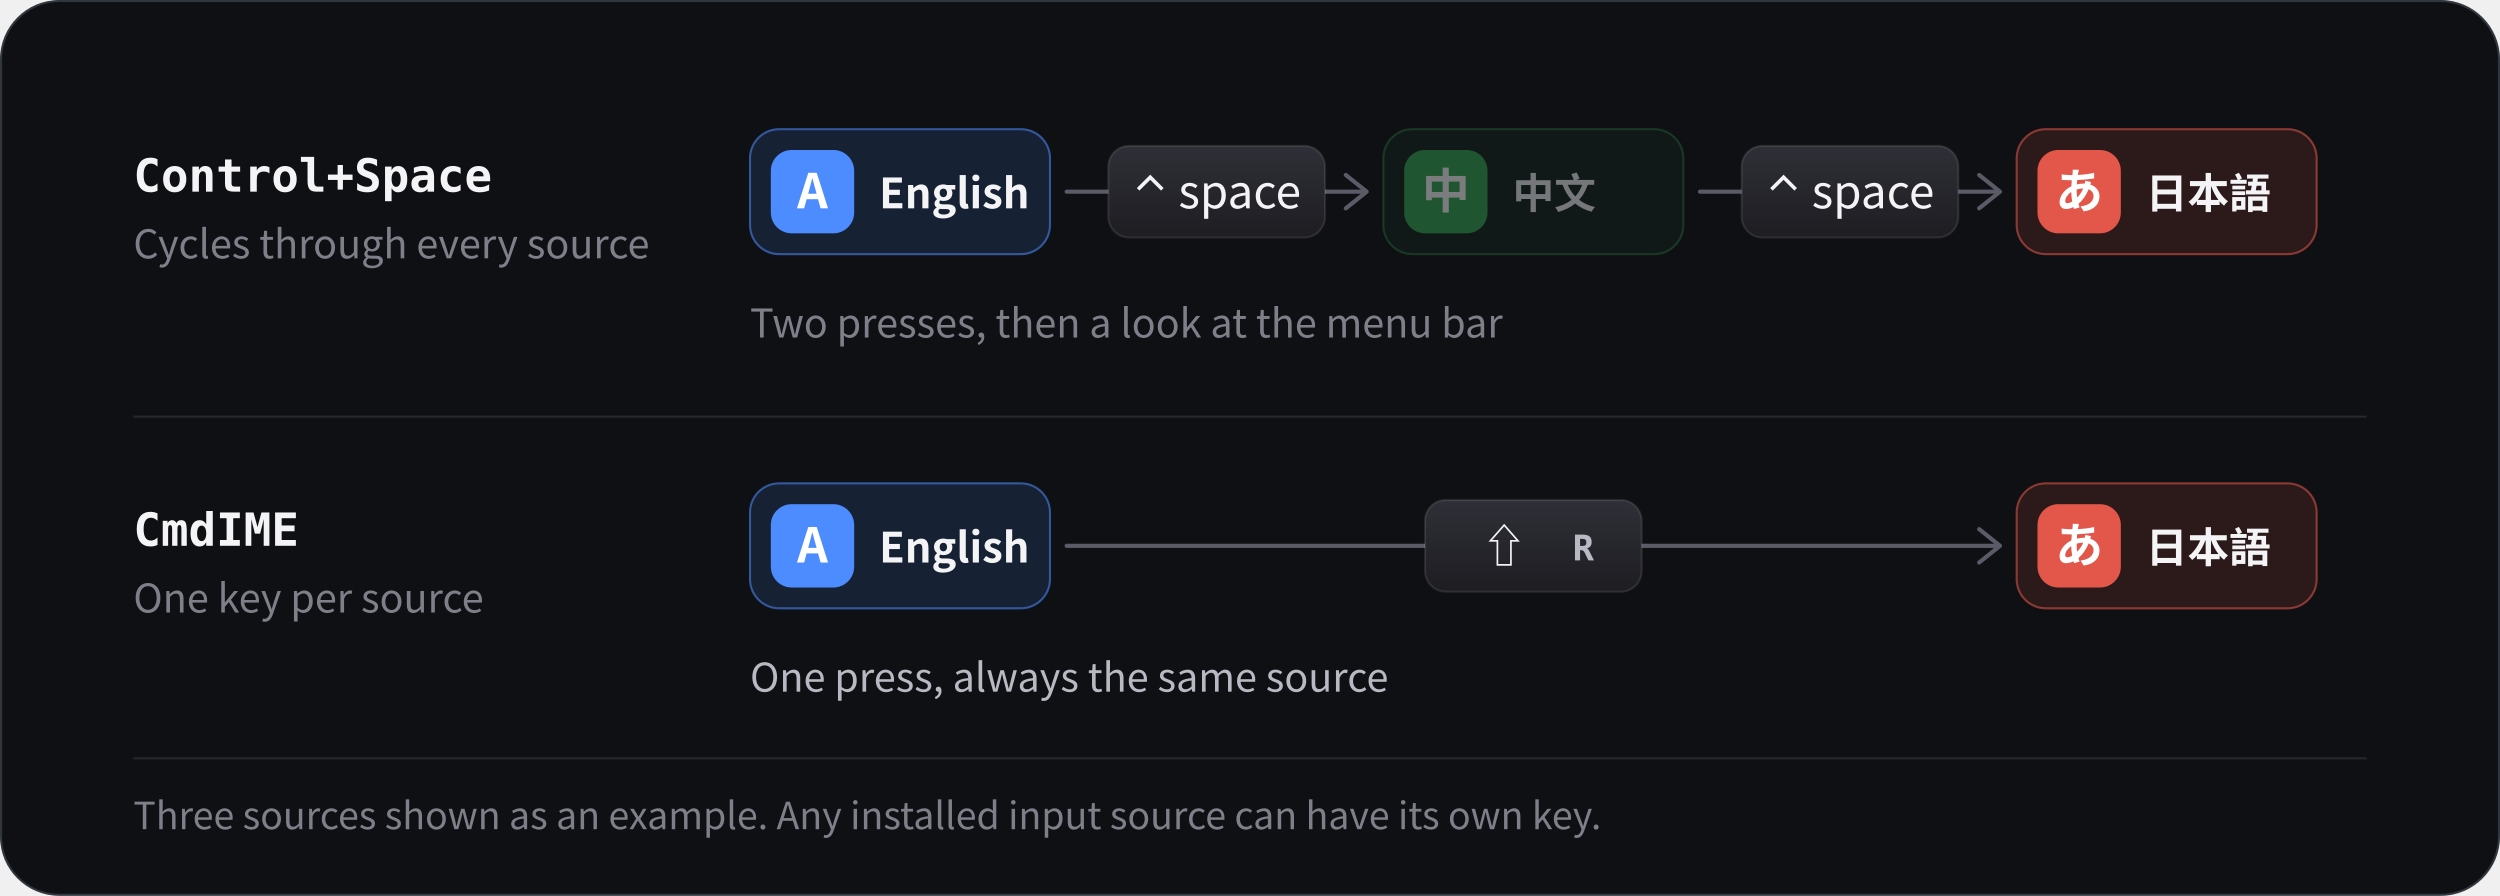
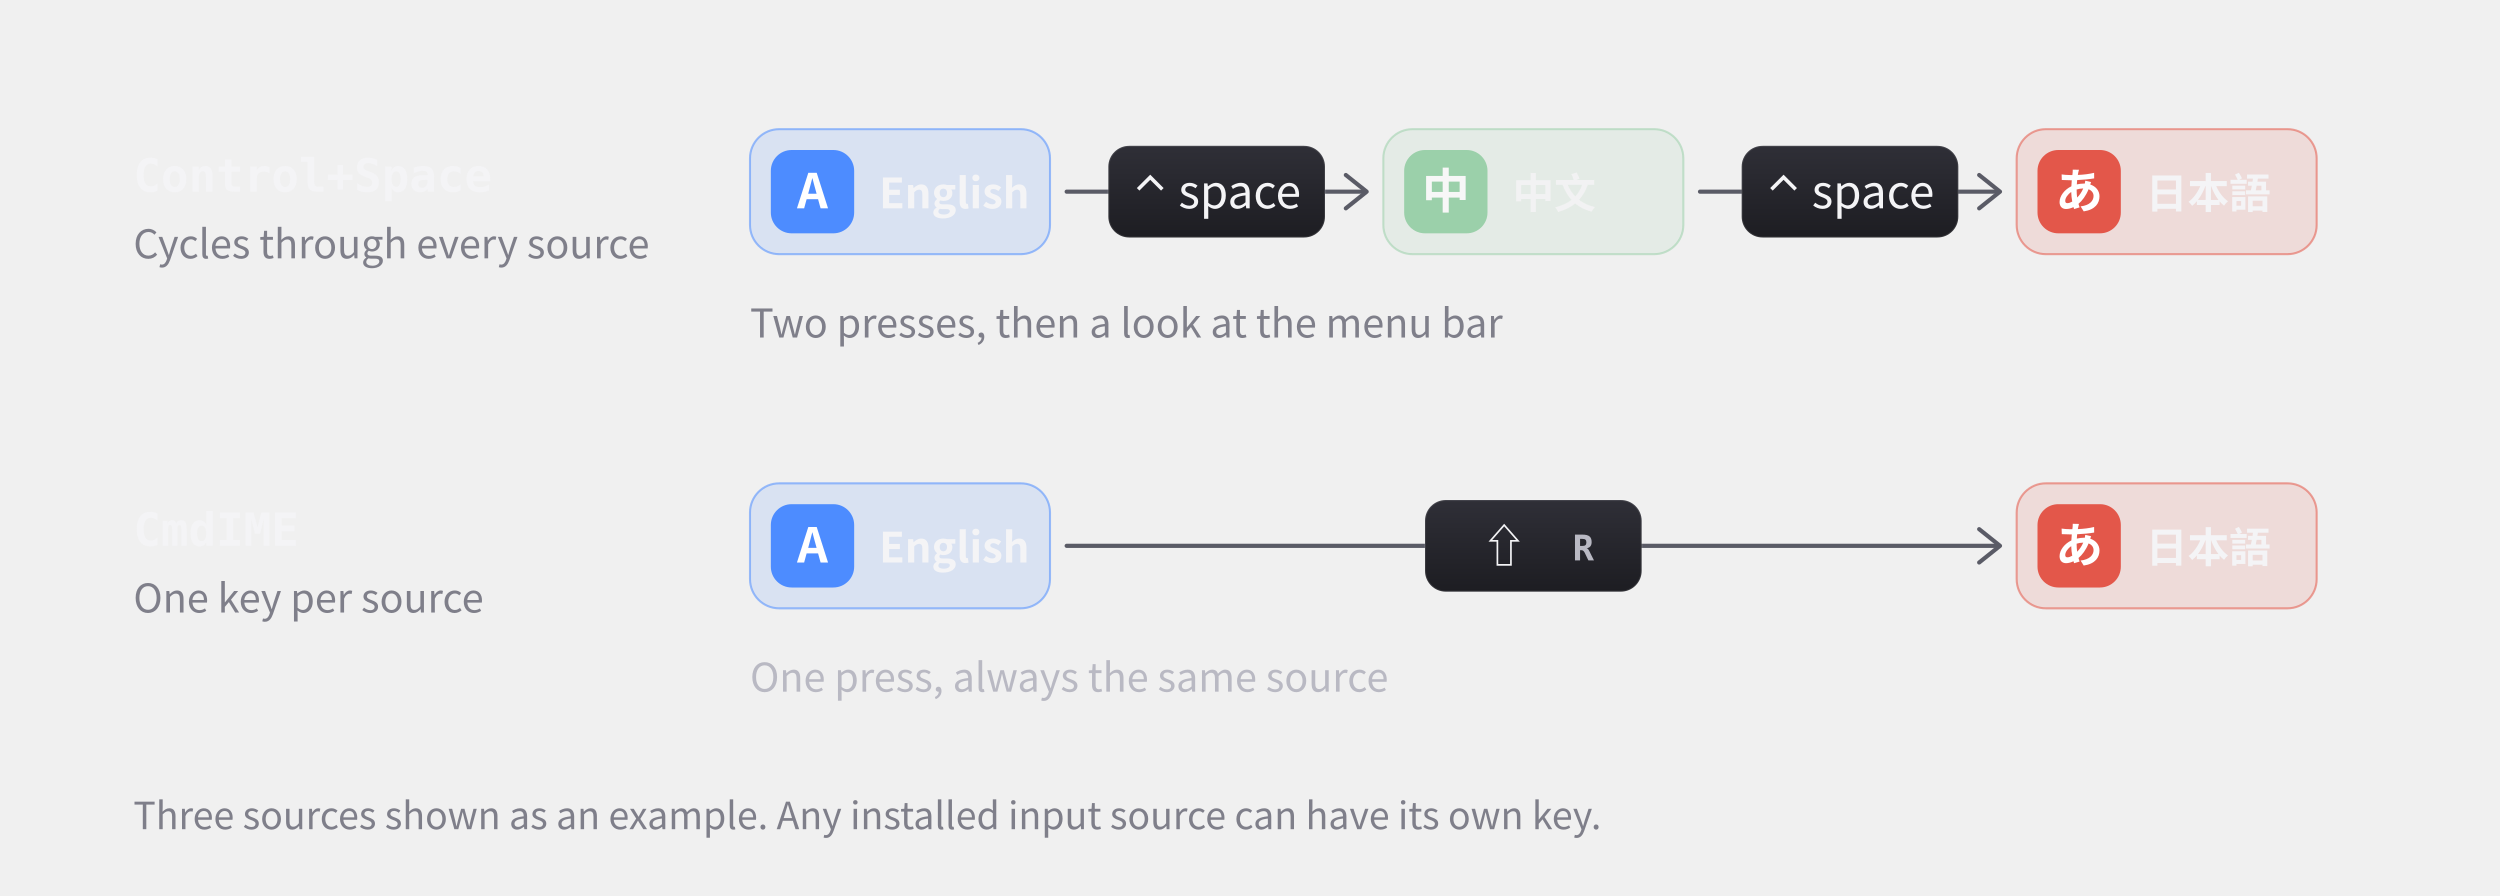
<svg xmlns="http://www.w3.org/2000/svg" width="1200" height="430" viewBox="0 0 1200 430" role="img" aria-labelledby="title desc" lang="en">
  <defs>
    <linearGradient id="keycap" x1="0" y1="0" x2="0" y2="1">
      <stop offset="0" stop-color="#2F2F37" />
      <stop offset="1" stop-color="#1D1D22" />
    </linearGradient>
  </defs>
-   <rect x="0.5" y="0.5" width="1199" height="429" rx="28" fill="#0F1014" stroke="#30363D" />
-   <path d="M64 200 H1136" stroke="#26272E" stroke-width="1" />
  <g id="cycling">
    <text x="64" y="92" font-family="ui-monospace, SFMono-Regular, Menlo, Consolas, monospace" font-size="22" font-weight="600" fill="#F4F4F6">Control+Space</text>
    <text x="64" y="124" font-family="-apple-system, BlinkMacSystemFont, 'Segoe UI', 'PingFang SC', 'Hiragino Sans', 'Noto Sans CJK SC', sans-serif" font-size="19" fill="#7F7F8A">Cycles through every source</text>
    <g transform="translate(360 62)">
      <rect width="144" height="60" rx="14" fill="#4D8CFF" fill-opacity="0.14" stroke="#4D8CFF" stroke-opacity="0.55" />
      <rect x="10" y="10" width="40" height="40" rx="10" fill="#4D8CFF" />
      <text x="30" y="38" text-anchor="middle" font-family="-apple-system, BlinkMacSystemFont, 'Segoe UI', 'PingFang SC', 'Hiragino Sans', 'Noto Sans CJK SC', sans-serif" font-size="23" font-weight="700" fill="#FFFFFF">A</text>
      <text x="62" y="38" font-family="-apple-system, BlinkMacSystemFont, 'Segoe UI', 'PingFang SC', 'Hiragino Sans', 'Noto Sans CJK SC', sans-serif" font-size="20" font-weight="600" fill="#F4F4F6">English</text>
    </g>
    <path d="M512 92 H654" stroke="#5A5B66" stroke-width="2" stroke-linecap="round" />
    <path d="M646 84 L656 92 L646 100" fill="none" stroke="#5A5B66" stroke-width="2" stroke-linecap="round" stroke-linejoin="round" />
    <g transform="translate(532.0 70)">
      <rect width="104" height="44" rx="10" fill="url(#keycap)" stroke="#FFFFFF" stroke-opacity="0.10" />
      <text x="52" y="30" text-anchor="middle" font-family="-apple-system, BlinkMacSystemFont, 'Segoe UI', 'PingFang SC', 'Hiragino Sans', 'Noto Sans CJK SC', sans-serif" font-size="22" fill="#F4F4F6">⌃ space</text>
    </g>
    <g transform="translate(664 62)" opacity="0.45">
      <rect width="144" height="60" rx="14" fill="#33A854" fill-opacity="0.14" stroke="#33A854" stroke-opacity="0.55" />
      <rect x="10" y="10" width="40" height="40" rx="10" fill="#33A854" />
      <text x="30" y="38" text-anchor="middle" font-family="-apple-system, BlinkMacSystemFont, 'Segoe UI', 'PingFang SC', 'Hiragino Sans', 'Noto Sans CJK SC', sans-serif" font-size="23" font-weight="700" fill="#FFFFFF">中</text>
      <text x="62" y="38" font-family="-apple-system, BlinkMacSystemFont, 'Segoe UI', 'PingFang SC', 'Hiragino Sans', 'Noto Sans CJK SC', sans-serif" font-size="20" font-weight="600" fill="#F4F4F6">中文</text>
    </g>
    <path d="M816 92 H958" stroke="#5A5B66" stroke-width="2" stroke-linecap="round" />
    <path d="M950 84 L960 92 L950 100" fill="none" stroke="#5A5B66" stroke-width="2" stroke-linecap="round" stroke-linejoin="round" />
    <g transform="translate(836.0 70)">
      <rect width="104" height="44" rx="10" fill="url(#keycap)" stroke="#FFFFFF" stroke-opacity="0.10" />
      <text x="52" y="30" text-anchor="middle" font-family="-apple-system, BlinkMacSystemFont, 'Segoe UI', 'PingFang SC', 'Hiragino Sans', 'Noto Sans CJK SC', sans-serif" font-size="22" fill="#F4F4F6">⌃ space</text>
    </g>
    <g transform="translate(968 62)">
      <rect width="144" height="60" rx="14" fill="#E3574A" fill-opacity="0.14" stroke="#E3574A" stroke-opacity="0.55" />
      <rect x="10" y="10" width="40" height="40" rx="10" fill="#E3574A" />
      <text x="30" y="38" text-anchor="middle" font-family="-apple-system, BlinkMacSystemFont, 'Segoe UI', 'PingFang SC', 'Hiragino Sans', 'Noto Sans CJK SC', sans-serif" font-size="23" font-weight="700" fill="#FFFFFF">あ</text>
      <text x="62" y="38" font-family="-apple-system, BlinkMacSystemFont, 'Segoe UI', 'PingFang SC', 'Hiragino Sans', 'Noto Sans CJK SC', sans-serif" font-size="20" font-weight="600" fill="#F4F4F6">日本語</text>
    </g>
    <text x="360" y="162" font-family="-apple-system, BlinkMacSystemFont, 'Segoe UI', 'PingFang SC', 'Hiragino Sans', 'Noto Sans CJK SC', sans-serif" font-size="19" fill="#7F7F8A">Two presses, then a look at the menu bar</text>
  </g>
  <g id="direct">
    <text x="64" y="262" font-family="ui-monospace, SFMono-Regular, Menlo, Consolas, monospace" font-size="22" font-weight="600" fill="#F4F4F6">CmdIME</text>
    <text x="64" y="294" font-family="-apple-system, BlinkMacSystemFont, 'Segoe UI', 'PingFang SC', 'Hiragino Sans', 'Noto Sans CJK SC', sans-serif" font-size="19" fill="#7F7F8A">One key per source</text>
    <g transform="translate(360 232)">
      <rect width="144" height="60" rx="14" fill="#4D8CFF" fill-opacity="0.14" stroke="#4D8CFF" stroke-opacity="0.55" />
      <rect x="10" y="10" width="40" height="40" rx="10" fill="#4D8CFF" />
      <text x="30" y="38" text-anchor="middle" font-family="-apple-system, BlinkMacSystemFont, 'Segoe UI', 'PingFang SC', 'Hiragino Sans', 'Noto Sans CJK SC', sans-serif" font-size="23" font-weight="700" fill="#FFFFFF">A</text>
      <text x="62" y="38" font-family="-apple-system, BlinkMacSystemFont, 'Segoe UI', 'PingFang SC', 'Hiragino Sans', 'Noto Sans CJK SC', sans-serif" font-size="20" font-weight="600" fill="#F4F4F6">English</text>
    </g>
    <path d="M512 262 H958" stroke="#5A5B66" stroke-width="2" stroke-linecap="round" />
    <path d="M950 254 L960 262 L950 270" fill="none" stroke="#5A5B66" stroke-width="2" stroke-linecap="round" stroke-linejoin="round" />
    <g transform="translate(684.0 240)">
      <rect width="104" height="44" rx="10" fill="url(#keycap)" stroke="#FFFFFF" stroke-opacity="0.10" />
      <text x="38" y="30" text-anchor="middle" font-family="-apple-system, BlinkMacSystemFont, 'Segoe UI', 'PingFang SC', 'Hiragino Sans', 'Noto Sans CJK SC', sans-serif" font-size="22" fill="#F4F4F6">⇧</text>
      <text x="76" y="29" text-anchor="middle" font-family="ui-monospace, SFMono-Regular, Menlo, Consolas, monospace" font-size="17" font-weight="600" fill="#B9B9C3">R</text>
    </g>
    <g transform="translate(968 232)">
      <rect width="144" height="60" rx="14" fill="#E3574A" fill-opacity="0.14" stroke="#E3574A" stroke-opacity="0.55" />
      <rect x="10" y="10" width="40" height="40" rx="10" fill="#E3574A" />
      <text x="30" y="38" text-anchor="middle" font-family="-apple-system, BlinkMacSystemFont, 'Segoe UI', 'PingFang SC', 'Hiragino Sans', 'Noto Sans CJK SC', sans-serif" font-size="23" font-weight="700" fill="#FFFFFF">あ</text>
      <text x="62" y="38" font-family="-apple-system, BlinkMacSystemFont, 'Segoe UI', 'PingFang SC', 'Hiragino Sans', 'Noto Sans CJK SC', sans-serif" font-size="20" font-weight="600" fill="#F4F4F6">日本語</text>
    </g>
    <text x="360" y="332" font-family="-apple-system, BlinkMacSystemFont, 'Segoe UI', 'PingFang SC', 'Hiragino Sans', 'Noto Sans CJK SC', sans-serif" font-size="19" fill="#B9B9C3">One press, always the same source</text>
  </g>
-   <path d="M64 364 H1136" stroke="#26272E" stroke-width="1" />
  <text x="64" y="398" font-family="-apple-system, BlinkMacSystemFont, 'Segoe UI', 'PingFang SC', 'Hiragino Sans', 'Noto Sans CJK SC', sans-serif" font-size="18" fill="#7F7F8A">Three sources shown as an example. Any installed input source can have its own key.</text>
</svg>
